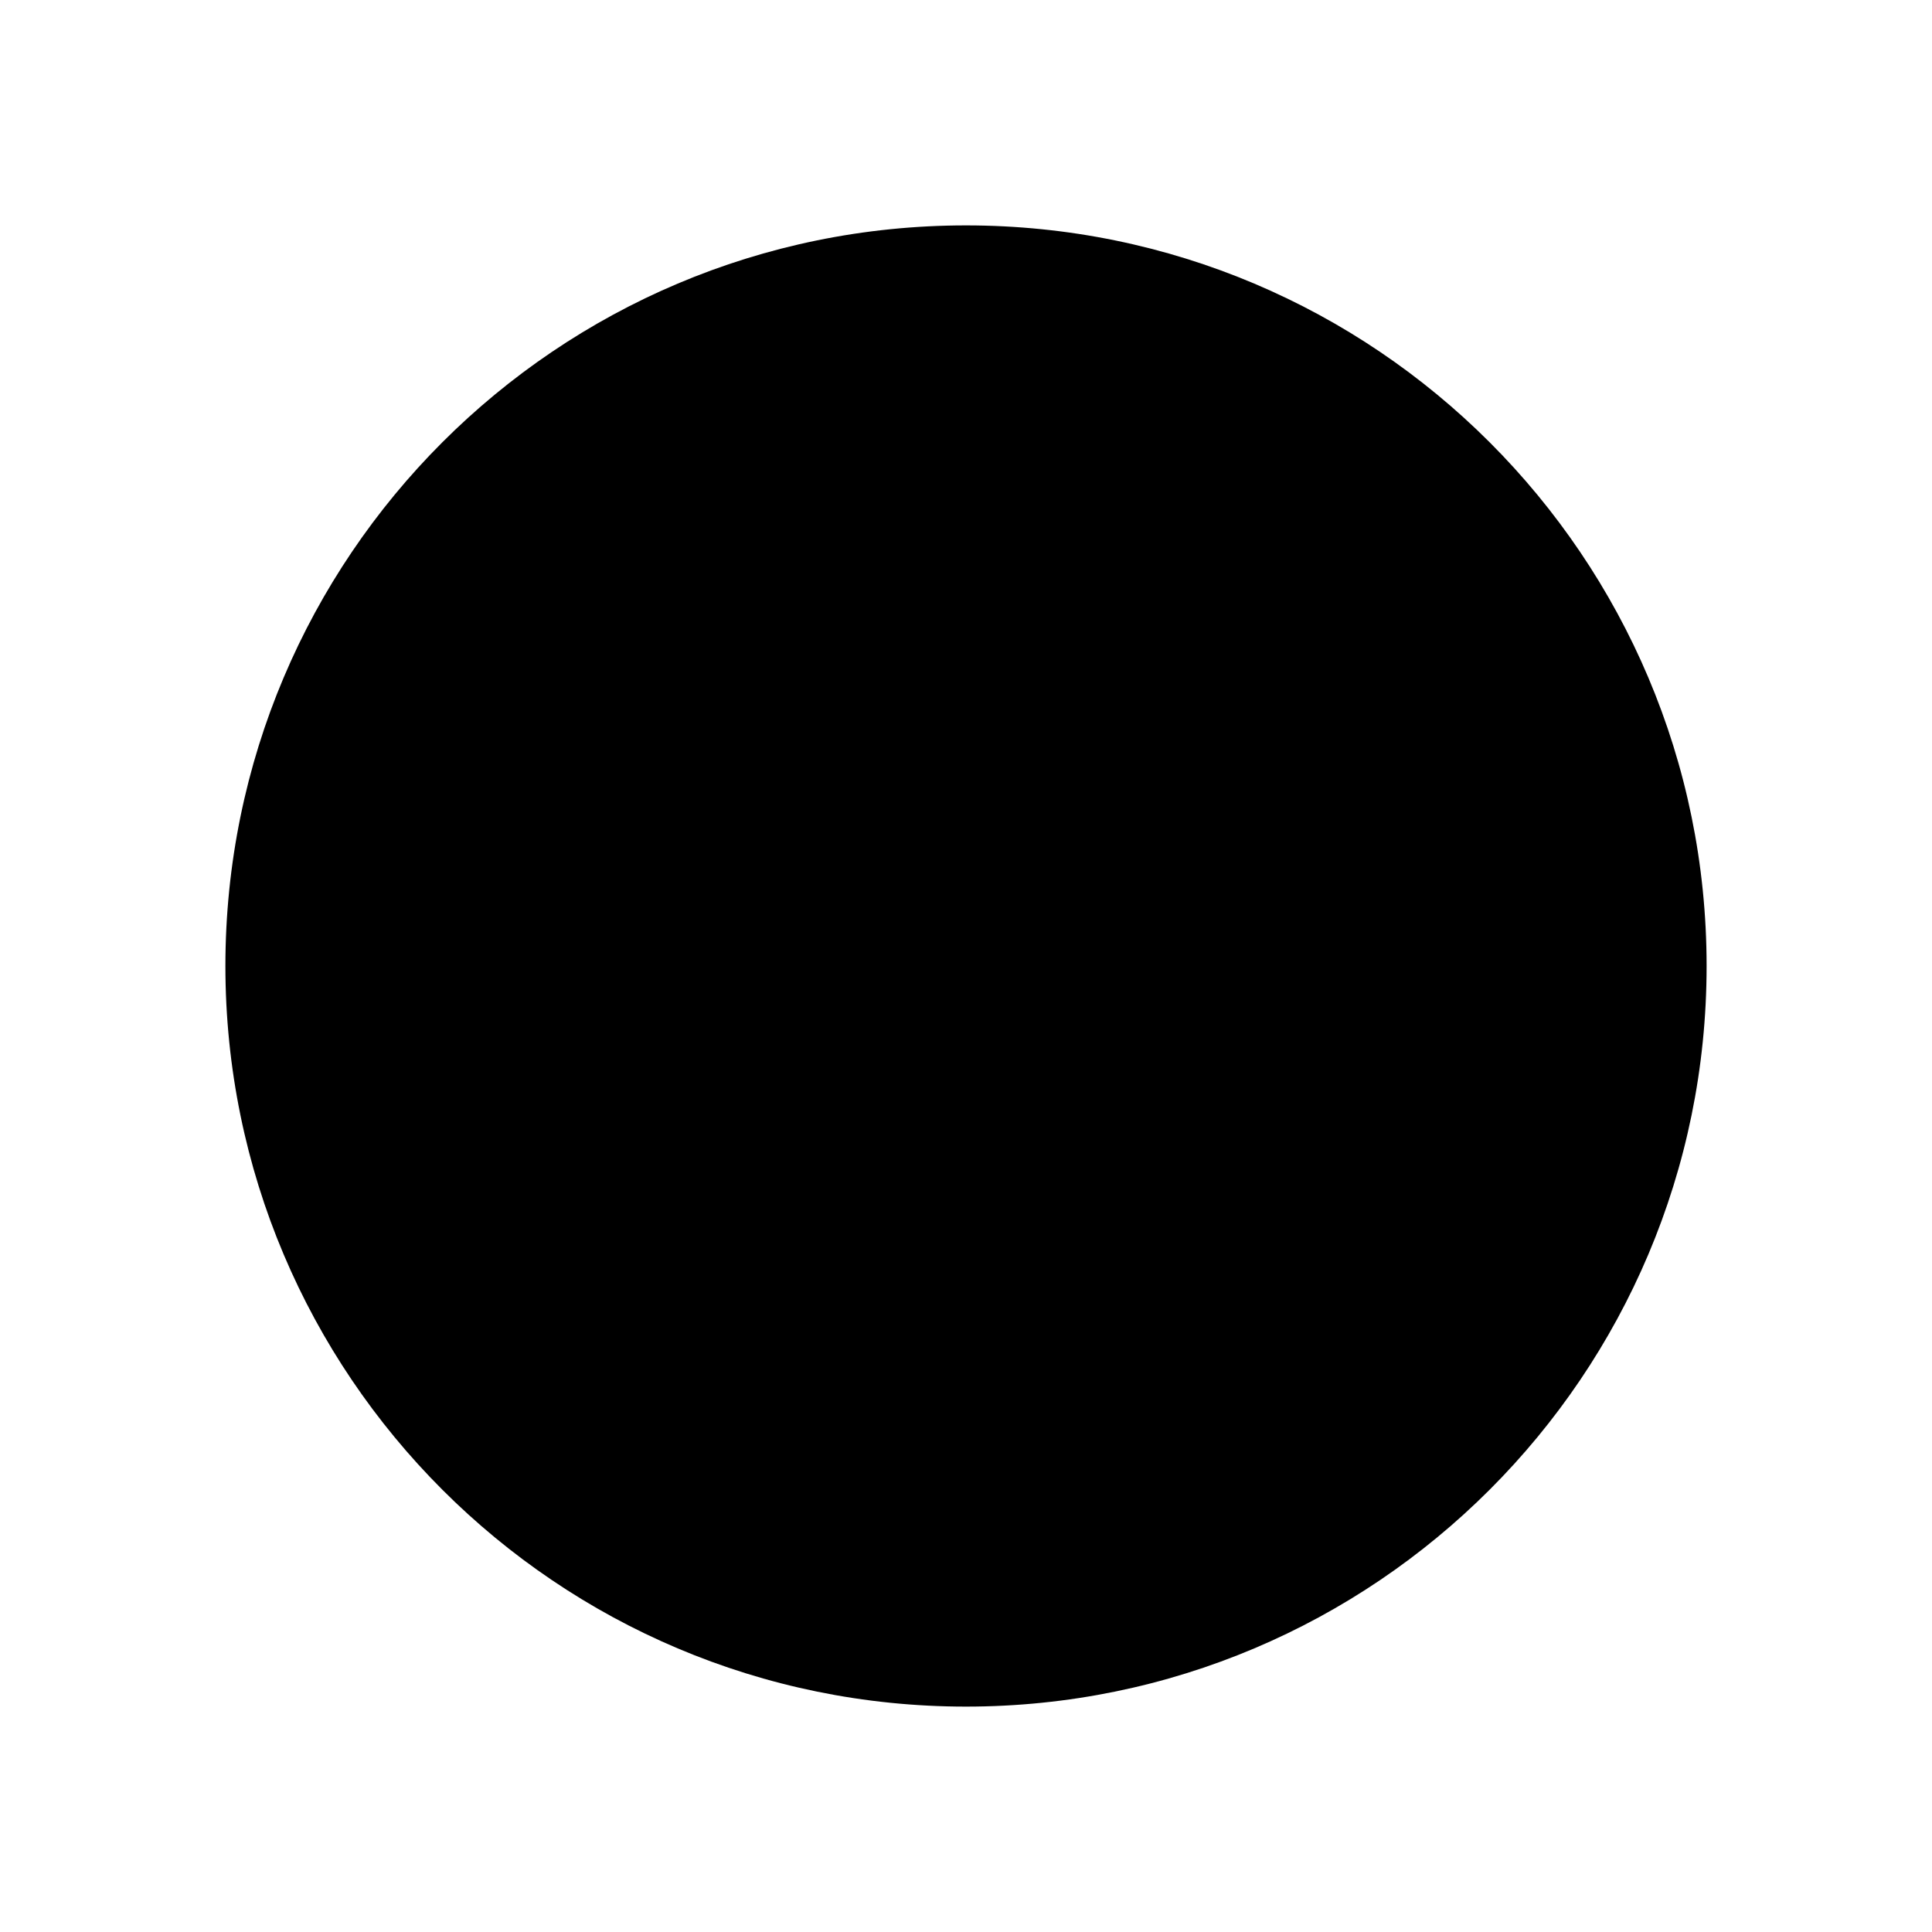
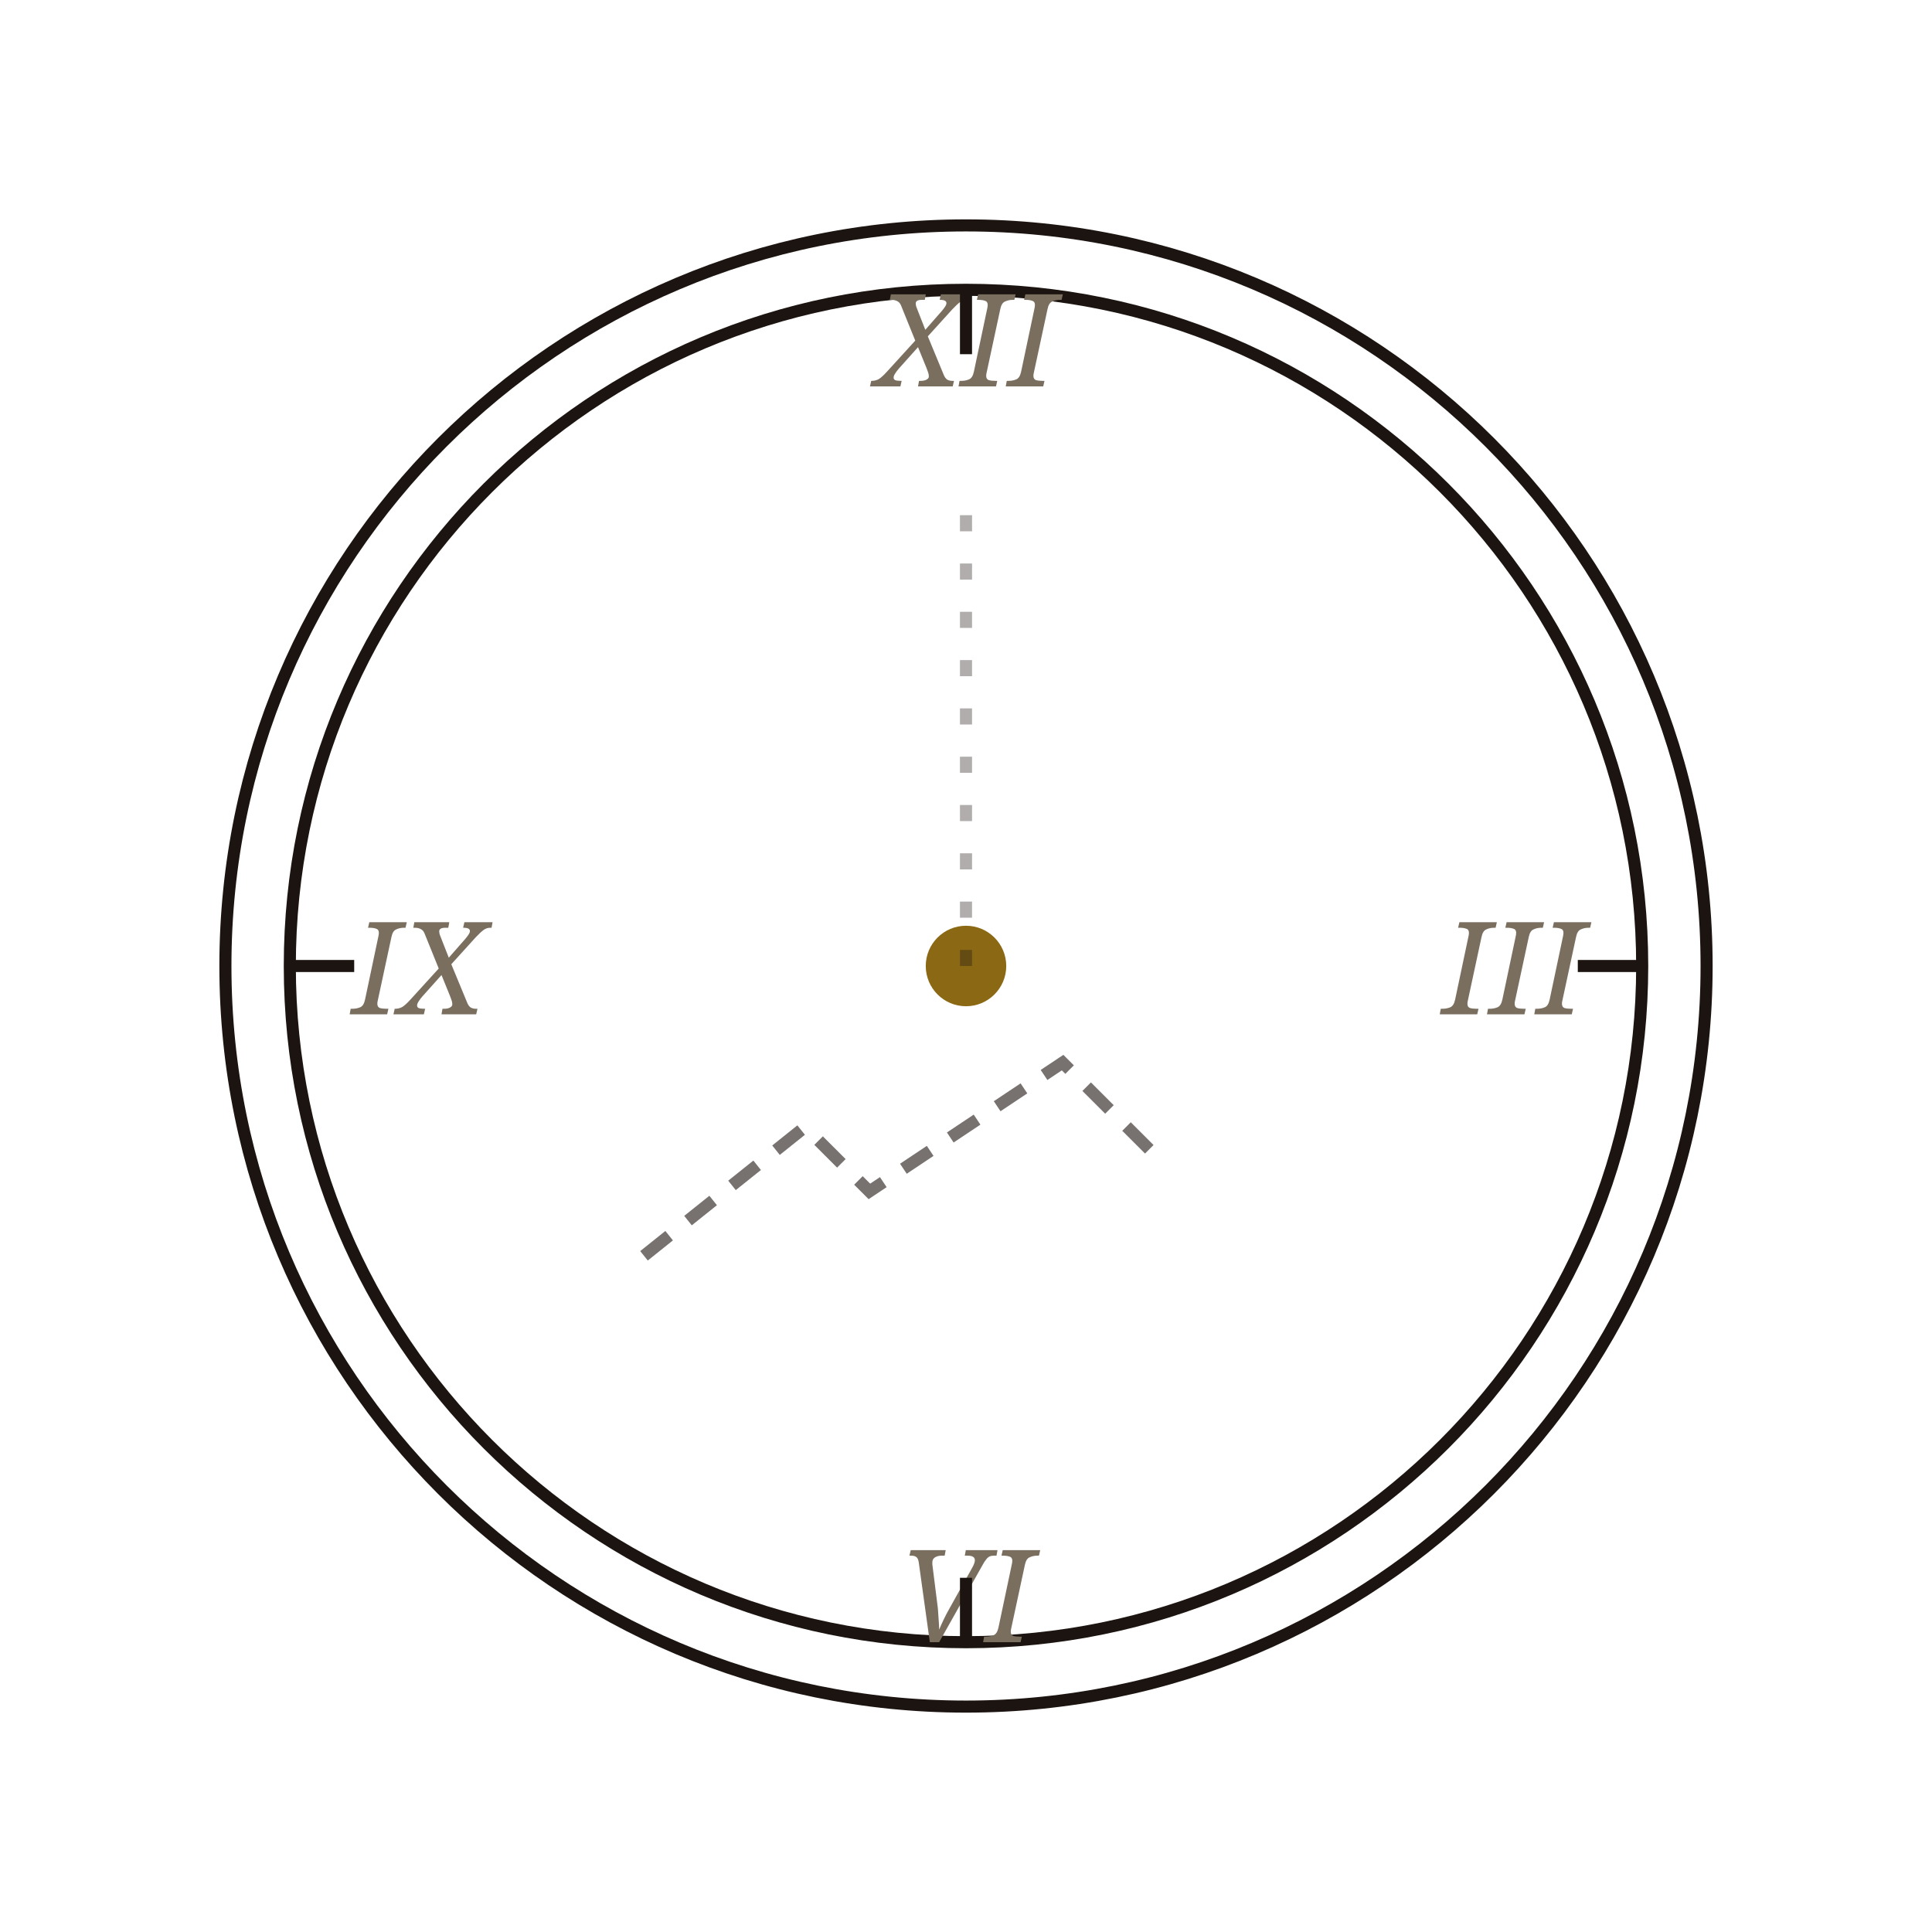
<svg xmlns="http://www.w3.org/2000/svg" viewBox="0 0 120 120" width="120" height="120">
  <defs>
-     
+     <style>
+       .ink      { fill: none; stroke: #1C1410; stroke-width: 0.75; }
+       .ink-fill { fill: #1C1410; stroke: none; }
+       .gold     { fill: #8B6914; stroke: none; }
+       .faded    { fill: #7A6E5F; stroke: none; font-family: 'EB Garamond', Georgia, serif; font-style: italic; }
+       g.ink line { fill: none; stroke: #1C1410; stroke-width: 0.75; }
+       g.faded text { fill: #7A6E5F; }
+     </style>
  </defs>
  <circle class="ink" cx="60" cy="60" r="46" />
  <circle class="ink" cx="60" cy="60" r="42" />
  <g class="faded" font-size="8" text-anchor="middle">
    <text x="60" y="24">XII</text>
    <text x="94" y="63">III</text>
    <text x="60" y="102">VI</text>
    <text x="26" y="63">IX</text>
  </g>
  <g class="ink">
    <line x1="60" y1="18" x2="60" y2="22" />
    <line x1="102" y1="60" x2="98" y2="60" />
    <line x1="60" y1="102" x2="60" y2="98" />
    <line x1="18" y1="60" x2="22" y2="60" />
  </g>
  <circle class="gold" cx="60" cy="60" r="2.5" />
  <line x1="60" y1="60" x2="60" y2="30" class="ink" stroke-dasharray="1 2" opacity="0.35" />
  <path class="ink" d="M40 78 L50 70 L54 74 L66 66 L72 72" stroke-dasharray="2 1.5" opacity="0.6" />
</svg>
